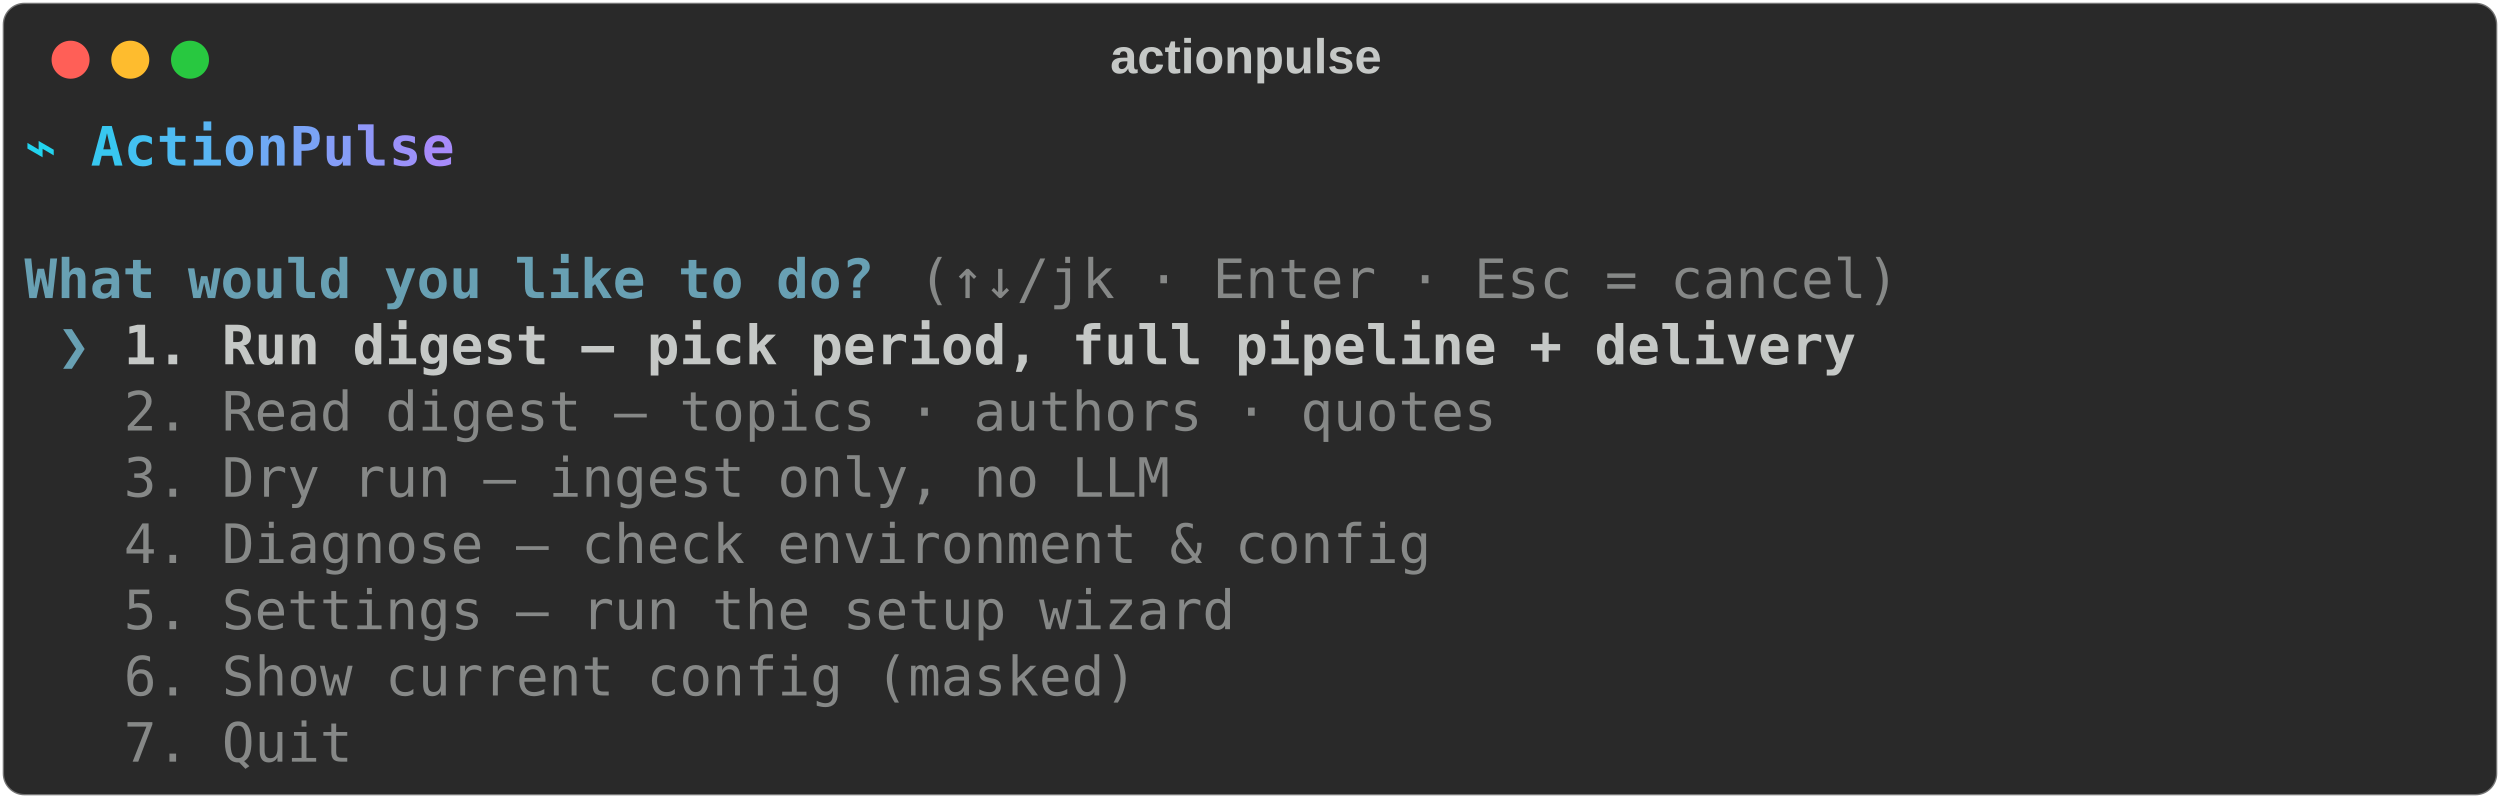
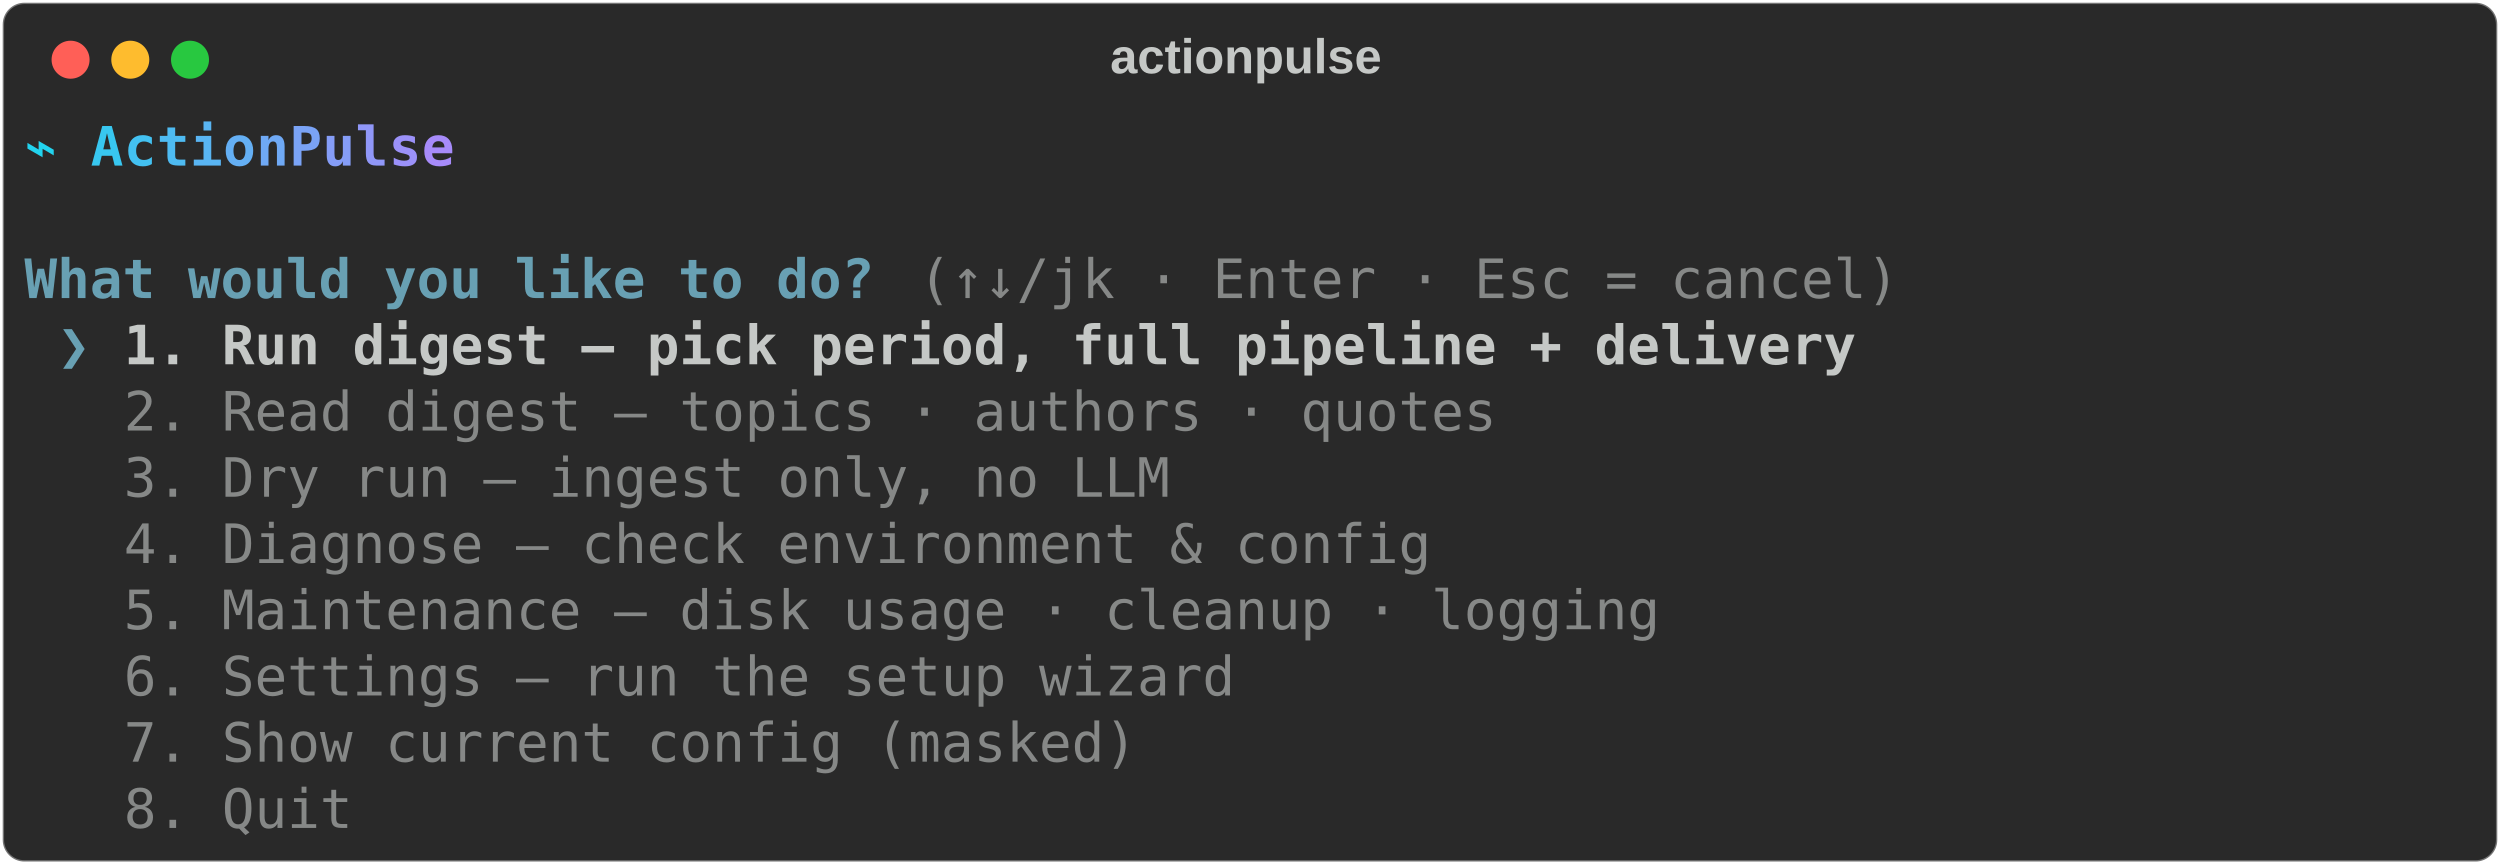
- <svg xmlns="http://www.w3.org/2000/svg" class="rich-terminal" viewBox="0 0 921 294.0">
+ <svg xmlns="http://www.w3.org/2000/svg" class="rich-terminal" viewBox="0 0 921 318.4">
  <style>

    @font-face {
        font-family: "Fira Code";
        src: local("FiraCode-Regular"),
                url("https://cdnjs.cloudflare.com/ajax/libs/firacode/6.2.0/woff2/FiraCode-Regular.woff2") format("woff2"),
                url("https://cdnjs.cloudflare.com/ajax/libs/firacode/6.2.0/woff/FiraCode-Regular.woff") format("woff");
        font-style: normal;
        font-weight: 400;
    }
    @font-face {
        font-family: "Fira Code";
        src: local("FiraCode-Bold"),
                url("https://cdnjs.cloudflare.com/ajax/libs/firacode/6.2.0/woff2/FiraCode-Bold.woff2") format("woff2"),
                url("https://cdnjs.cloudflare.com/ajax/libs/firacode/6.2.0/woff/FiraCode-Bold.woff") format("woff");
        font-style: bold;
        font-weight: 700;
    }

-     .terminal-3830285448-matrix {
+     .terminal-3811552443-matrix {
        font-family: Fira Code, monospace;
        font-size: 20px;
        line-height: 24.4px;
        font-variant-east-asian: full-width;
    }

-     .terminal-3830285448-title {
+     .terminal-3811552443-title {
        font-size: 18px;
        font-weight: bold;
        font-family: arial;
    }

-     .terminal-3830285448-r1 { fill: #22d3ee;font-weight: bold }
- .terminal-3830285448-r2 { fill: #2dcdef;font-weight: bold }
- .terminal-3830285448-r3 { fill: #38c7f0;font-weight: bold }
- .terminal-3830285448-r4 { fill: #43c1f1;font-weight: bold }
- .terminal-3830285448-r5 { fill: #4ebbf2;font-weight: bold }
- .terminal-3830285448-r6 { fill: #59b5f3;font-weight: bold }
- .terminal-3830285448-r7 { fill: #64aff4;font-weight: bold }
- .terminal-3830285448-r8 { fill: #6fa9f5;font-weight: bold }
- .terminal-3830285448-r9 { fill: #7aa3f6;font-weight: bold }
- .terminal-3830285448-r10 { fill: #859df7;font-weight: bold }
- .terminal-3830285448-r11 { fill: #9097f8;font-weight: bold }
- .terminal-3830285448-r12 { fill: #9b91f9;font-weight: bold }
- .terminal-3830285448-r13 { fill: #a78bfa;font-weight: bold }
- .terminal-3830285448-r14 { fill: #c5c8c6 }
- .terminal-3830285448-r15 { fill: #68a0b3;font-weight: bold }
- .terminal-3830285448-r16 { fill: #868887 }
- .terminal-3830285448-r17 { fill: #68a0b3 }
- .terminal-3830285448-r18 { fill: #c5c8c6;font-weight: bold }
+     .terminal-3811552443-r1 { fill: #22d3ee;font-weight: bold }
+ .terminal-3811552443-r2 { fill: #2dcdef;font-weight: bold }
+ .terminal-3811552443-r3 { fill: #38c7f0;font-weight: bold }
+ .terminal-3811552443-r4 { fill: #43c1f1;font-weight: bold }
+ .terminal-3811552443-r5 { fill: #4ebbf2;font-weight: bold }
+ .terminal-3811552443-r6 { fill: #59b5f3;font-weight: bold }
+ .terminal-3811552443-r7 { fill: #64aff4;font-weight: bold }
+ .terminal-3811552443-r8 { fill: #6fa9f5;font-weight: bold }
+ .terminal-3811552443-r9 { fill: #7aa3f6;font-weight: bold }
+ .terminal-3811552443-r10 { fill: #859df7;font-weight: bold }
+ .terminal-3811552443-r11 { fill: #9097f8;font-weight: bold }
+ .terminal-3811552443-r12 { fill: #9b91f9;font-weight: bold }
+ .terminal-3811552443-r13 { fill: #a78bfa;font-weight: bold }
+ .terminal-3811552443-r14 { fill: #c5c8c6 }
+ .terminal-3811552443-r15 { fill: #68a0b3;font-weight: bold }
+ .terminal-3811552443-r16 { fill: #868887 }
+ .terminal-3811552443-r17 { fill: #68a0b3 }
+ .terminal-3811552443-r18 { fill: #c5c8c6;font-weight: bold }
    </style>
  <defs>
-     <clipPath id="terminal-3830285448-clip-terminal">
-       <rect x="0" y="0" width="901.8" height="243.0" />
+     <clipPath id="terminal-3811552443-clip-terminal">
+       <rect x="0" y="0" width="901.8" height="267.4" />
    </clipPath>
-     <clipPath id="terminal-3830285448-line-0">
+     <clipPath id="terminal-3811552443-line-0">
      <rect x="0" y="1.5" width="902.8" height="24.65" />
    </clipPath>
-     <clipPath id="terminal-3830285448-line-1">
+     <clipPath id="terminal-3811552443-line-1">
      <rect x="0" y="25.9" width="902.8" height="24.65" />
    </clipPath>
-     <clipPath id="terminal-3830285448-line-2">
+     <clipPath id="terminal-3811552443-line-2">
      <rect x="0" y="50.3" width="902.8" height="24.65" />
    </clipPath>
-     <clipPath id="terminal-3830285448-line-3">
+     <clipPath id="terminal-3811552443-line-3">
      <rect x="0" y="74.7" width="902.8" height="24.65" />
    </clipPath>
-     <clipPath id="terminal-3830285448-line-4">
+     <clipPath id="terminal-3811552443-line-4">
      <rect x="0" y="99.1" width="902.8" height="24.65" />
    </clipPath>
-     <clipPath id="terminal-3830285448-line-5">
+     <clipPath id="terminal-3811552443-line-5">
      <rect x="0" y="123.5" width="902.8" height="24.65" />
    </clipPath>
-     <clipPath id="terminal-3830285448-line-6">
+     <clipPath id="terminal-3811552443-line-6">
      <rect x="0" y="147.9" width="902.8" height="24.65" />
    </clipPath>
-     <clipPath id="terminal-3830285448-line-7">
+     <clipPath id="terminal-3811552443-line-7">
      <rect x="0" y="172.3" width="902.8" height="24.65" />
    </clipPath>
-     <clipPath id="terminal-3830285448-line-8">
+     <clipPath id="terminal-3811552443-line-8">
      <rect x="0" y="196.7" width="902.8" height="24.65" />
    </clipPath>
+     <clipPath id="terminal-3811552443-line-9">
+       <rect x="0" y="221.1" width="902.8" height="24.65" />
+     </clipPath>
  </defs>
-   <rect fill="#292929" stroke="rgba(255,255,255,0.35)" stroke-width="1" x="1" y="1" width="919" height="292" rx="8" />
-   <text class="terminal-3830285448-title" fill="#c5c8c6" text-anchor="middle" x="459" y="27">actionpulse</text>
+   <rect fill="#292929" stroke="rgba(255,255,255,0.35)" stroke-width="1" x="1" y="1" width="919" height="316.4" rx="8" />
+   <text class="terminal-3811552443-title" fill="#c5c8c6" text-anchor="middle" x="459" y="27">actionpulse</text>
  <g transform="translate(26,22)">
    <circle cx="0" cy="0" r="7" fill="#ff5f57" />
    <circle cx="22" cy="0" r="7" fill="#febc2e" />
    <circle cx="44" cy="0" r="7" fill="#28c840" />
  </g>
-   <g transform="translate(9, 41)" clip-path="url(#terminal-3830285448-clip-terminal)">
-     <g class="terminal-3830285448-matrix">
-       <text class="terminal-3830285448-r1" x="0" y="20" textLength="12.2" clip-path="url(#terminal-3830285448-line-0)">⌁</text>
-       <text class="terminal-3830285448-r3" x="24.4" y="20" textLength="12.2" clip-path="url(#terminal-3830285448-line-0)">A</text>
-       <text class="terminal-3830285448-r4" x="36.6" y="20" textLength="12.2" clip-path="url(#terminal-3830285448-line-0)">c</text>
-       <text class="terminal-3830285448-r5" x="48.8" y="20" textLength="12.2" clip-path="url(#terminal-3830285448-line-0)">t</text>
-       <text class="terminal-3830285448-r6" x="61" y="20" textLength="12.2" clip-path="url(#terminal-3830285448-line-0)">i</text>
-       <text class="terminal-3830285448-r7" x="73.2" y="20" textLength="12.2" clip-path="url(#terminal-3830285448-line-0)">o</text>
-       <text class="terminal-3830285448-r8" x="85.4" y="20" textLength="12.2" clip-path="url(#terminal-3830285448-line-0)">n</text>
-       <text class="terminal-3830285448-r9" x="97.6" y="20" textLength="12.2" clip-path="url(#terminal-3830285448-line-0)">P</text>
-       <text class="terminal-3830285448-r10" x="109.8" y="20" textLength="12.2" clip-path="url(#terminal-3830285448-line-0)">u</text>
-       <text class="terminal-3830285448-r11" x="122" y="20" textLength="12.2" clip-path="url(#terminal-3830285448-line-0)">l</text>
-       <text class="terminal-3830285448-r12" x="134.2" y="20" textLength="12.2" clip-path="url(#terminal-3830285448-line-0)">s</text>
-       <text class="terminal-3830285448-r13" x="146.4" y="20" textLength="12.2" clip-path="url(#terminal-3830285448-line-0)">e</text>
-       <text class="terminal-3830285448-r14" x="902.8" y="20" textLength="12.2" clip-path="url(#terminal-3830285448-line-0)">
+   <g transform="translate(9, 41)" clip-path="url(#terminal-3811552443-clip-terminal)">
+     <g class="terminal-3811552443-matrix">
+       <text class="terminal-3811552443-r1" x="0" y="20" textLength="12.2" clip-path="url(#terminal-3811552443-line-0)">⌁</text>
+       <text class="terminal-3811552443-r3" x="24.4" y="20" textLength="12.2" clip-path="url(#terminal-3811552443-line-0)">A</text>
+       <text class="terminal-3811552443-r4" x="36.6" y="20" textLength="12.2" clip-path="url(#terminal-3811552443-line-0)">c</text>
+       <text class="terminal-3811552443-r5" x="48.8" y="20" textLength="12.2" clip-path="url(#terminal-3811552443-line-0)">t</text>
+       <text class="terminal-3811552443-r6" x="61" y="20" textLength="12.2" clip-path="url(#terminal-3811552443-line-0)">i</text>
+       <text class="terminal-3811552443-r7" x="73.2" y="20" textLength="12.2" clip-path="url(#terminal-3811552443-line-0)">o</text>
+       <text class="terminal-3811552443-r8" x="85.4" y="20" textLength="12.2" clip-path="url(#terminal-3811552443-line-0)">n</text>
+       <text class="terminal-3811552443-r9" x="97.6" y="20" textLength="12.2" clip-path="url(#terminal-3811552443-line-0)">P</text>
+       <text class="terminal-3811552443-r10" x="109.8" y="20" textLength="12.2" clip-path="url(#terminal-3811552443-line-0)">u</text>
+       <text class="terminal-3811552443-r11" x="122" y="20" textLength="12.2" clip-path="url(#terminal-3811552443-line-0)">l</text>
+       <text class="terminal-3811552443-r12" x="134.2" y="20" textLength="12.2" clip-path="url(#terminal-3811552443-line-0)">s</text>
+       <text class="terminal-3811552443-r13" x="146.4" y="20" textLength="12.2" clip-path="url(#terminal-3811552443-line-0)">e</text>
+       <text class="terminal-3811552443-r14" x="902.8" y="20" textLength="12.2" clip-path="url(#terminal-3811552443-line-0)">
</text>
-       <text class="terminal-3830285448-r14" x="902.8" y="44.4" textLength="12.2" clip-path="url(#terminal-3830285448-line-1)">
+       <text class="terminal-3811552443-r14" x="902.8" y="44.4" textLength="12.2" clip-path="url(#terminal-3811552443-line-1)">
</text>
-       <text class="terminal-3830285448-r15" x="0" y="68.8" textLength="317.2" clip-path="url(#terminal-3830285448-line-2)">What would you like to do?</text>
-       <text class="terminal-3830285448-r16" x="329.4" y="68.8" textLength="366" clip-path="url(#terminal-3830285448-line-2)">(↑↓/jk · Enter · Esc = cancel)</text>
-       <text class="terminal-3830285448-r14" x="902.8" y="68.8" textLength="12.2" clip-path="url(#terminal-3830285448-line-2)">
+       <text class="terminal-3811552443-r15" x="0" y="68.8" textLength="317.2" clip-path="url(#terminal-3811552443-line-2)">What would you like to do?</text>
+       <text class="terminal-3811552443-r16" x="329.4" y="68.8" textLength="366" clip-path="url(#terminal-3811552443-line-2)">(↑↓/jk · Enter · Esc = cancel)</text>
+       <text class="terminal-3811552443-r14" x="902.8" y="68.8" textLength="12.2" clip-path="url(#terminal-3811552443-line-2)">
</text>
-       <text class="terminal-3830285448-r17" x="12.2" y="93.2" textLength="12.2" clip-path="url(#terminal-3830285448-line-3)">❯</text>
-       <text class="terminal-3830285448-r18" x="36.6" y="93.2" textLength="646.6" clip-path="url(#terminal-3830285448-line-3)">1. Run digest — pick period, full pipeline + delivery</text>
-       <text class="terminal-3830285448-r14" x="902.8" y="93.2" textLength="12.2" clip-path="url(#terminal-3830285448-line-3)">
+       <text class="terminal-3811552443-r17" x="12.2" y="93.2" textLength="12.2" clip-path="url(#terminal-3811552443-line-3)">❯</text>
+       <text class="terminal-3811552443-r18" x="36.6" y="93.2" textLength="646.6" clip-path="url(#terminal-3811552443-line-3)">1. Run digest — pick period, full pipeline + delivery</text>
+       <text class="terminal-3811552443-r14" x="902.8" y="93.2" textLength="12.2" clip-path="url(#terminal-3811552443-line-3)">
</text>
-       <text class="terminal-3830285448-r16" x="36.6" y="117.6" textLength="512.4" clip-path="url(#terminal-3830285448-line-4)">2. Read digest — topics · authors · quotes</text>
-       <text class="terminal-3830285448-r14" x="902.8" y="117.6" textLength="12.2" clip-path="url(#terminal-3830285448-line-4)">
+       <text class="terminal-3811552443-r16" x="36.6" y="117.6" textLength="512.4" clip-path="url(#terminal-3811552443-line-4)">2. Read digest — topics · authors · quotes</text>
+       <text class="terminal-3811552443-r14" x="902.8" y="117.6" textLength="12.2" clip-path="url(#terminal-3811552443-line-4)">
</text>
-       <text class="terminal-3830285448-r16" x="36.6" y="142" textLength="390.4" clip-path="url(#terminal-3830285448-line-5)">3. Dry run — ingest only, no LLM</text>
-       <text class="terminal-3830285448-r14" x="902.8" y="142" textLength="12.2" clip-path="url(#terminal-3830285448-line-5)">
+       <text class="terminal-3811552443-r16" x="36.6" y="142" textLength="390.4" clip-path="url(#terminal-3811552443-line-5)">3. Dry run — ingest only, no LLM</text>
+       <text class="terminal-3811552443-r14" x="902.8" y="142" textLength="12.2" clip-path="url(#terminal-3811552443-line-5)">
</text>
-       <text class="terminal-3830285448-r16" x="36.6" y="166.4" textLength="488" clip-path="url(#terminal-3830285448-line-6)">4. Diagnose — check environment &amp; config</text>
-       <text class="terminal-3830285448-r14" x="902.8" y="166.4" textLength="12.2" clip-path="url(#terminal-3830285448-line-6)">
+       <text class="terminal-3811552443-r16" x="36.6" y="166.4" textLength="488" clip-path="url(#terminal-3811552443-line-6)">4. Diagnose — check environment &amp; config</text>
+       <text class="terminal-3811552443-r14" x="902.8" y="166.4" textLength="12.2" clip-path="url(#terminal-3811552443-line-6)">
</text>
-       <text class="terminal-3830285448-r16" x="36.6" y="190.8" textLength="414.8" clip-path="url(#terminal-3830285448-line-7)">5. Settings — run the setup wizard</text>
-       <text class="terminal-3830285448-r14" x="902.8" y="190.8" textLength="12.2" clip-path="url(#terminal-3830285448-line-7)">
+       <text class="terminal-3811552443-r16" x="36.6" y="190.8" textLength="573.4" clip-path="url(#terminal-3811552443-line-7)">5. Maintenance — disk usage · cleanup · logging</text>
+       <text class="terminal-3811552443-r14" x="902.8" y="190.8" textLength="12.2" clip-path="url(#terminal-3811552443-line-7)">
</text>
-       <text class="terminal-3830285448-r16" x="36.6" y="215.2" textLength="378.2" clip-path="url(#terminal-3830285448-line-8)">6. Show current config (masked)</text>
-       <text class="terminal-3830285448-r14" x="902.8" y="215.2" textLength="12.2" clip-path="url(#terminal-3830285448-line-8)">
+       <text class="terminal-3811552443-r16" x="36.6" y="215.2" textLength="414.8" clip-path="url(#terminal-3811552443-line-8)">6. Settings — run the setup wizard</text>
+       <text class="terminal-3811552443-r14" x="902.8" y="215.2" textLength="12.2" clip-path="url(#terminal-3811552443-line-8)">
</text>
-       <text class="terminal-3830285448-r16" x="36.6" y="239.6" textLength="85.4" clip-path="url(#terminal-3830285448-line-9)">7. Quit</text>
-       <text class="terminal-3830285448-r14" x="902.8" y="239.6" textLength="12.2" clip-path="url(#terminal-3830285448-line-9)">
+       <text class="terminal-3811552443-r16" x="36.6" y="239.6" textLength="378.2" clip-path="url(#terminal-3811552443-line-9)">7. Show current config (masked)</text>
+       <text class="terminal-3811552443-r14" x="902.8" y="239.6" textLength="12.2" clip-path="url(#terminal-3811552443-line-9)">
+ </text>
+       <text class="terminal-3811552443-r16" x="36.6" y="264" textLength="85.4" clip-path="url(#terminal-3811552443-line-10)">8. Quit</text>
+       <text class="terminal-3811552443-r14" x="902.8" y="264" textLength="12.2" clip-path="url(#terminal-3811552443-line-10)">
</text>
    </g>
  </g>
</svg>
